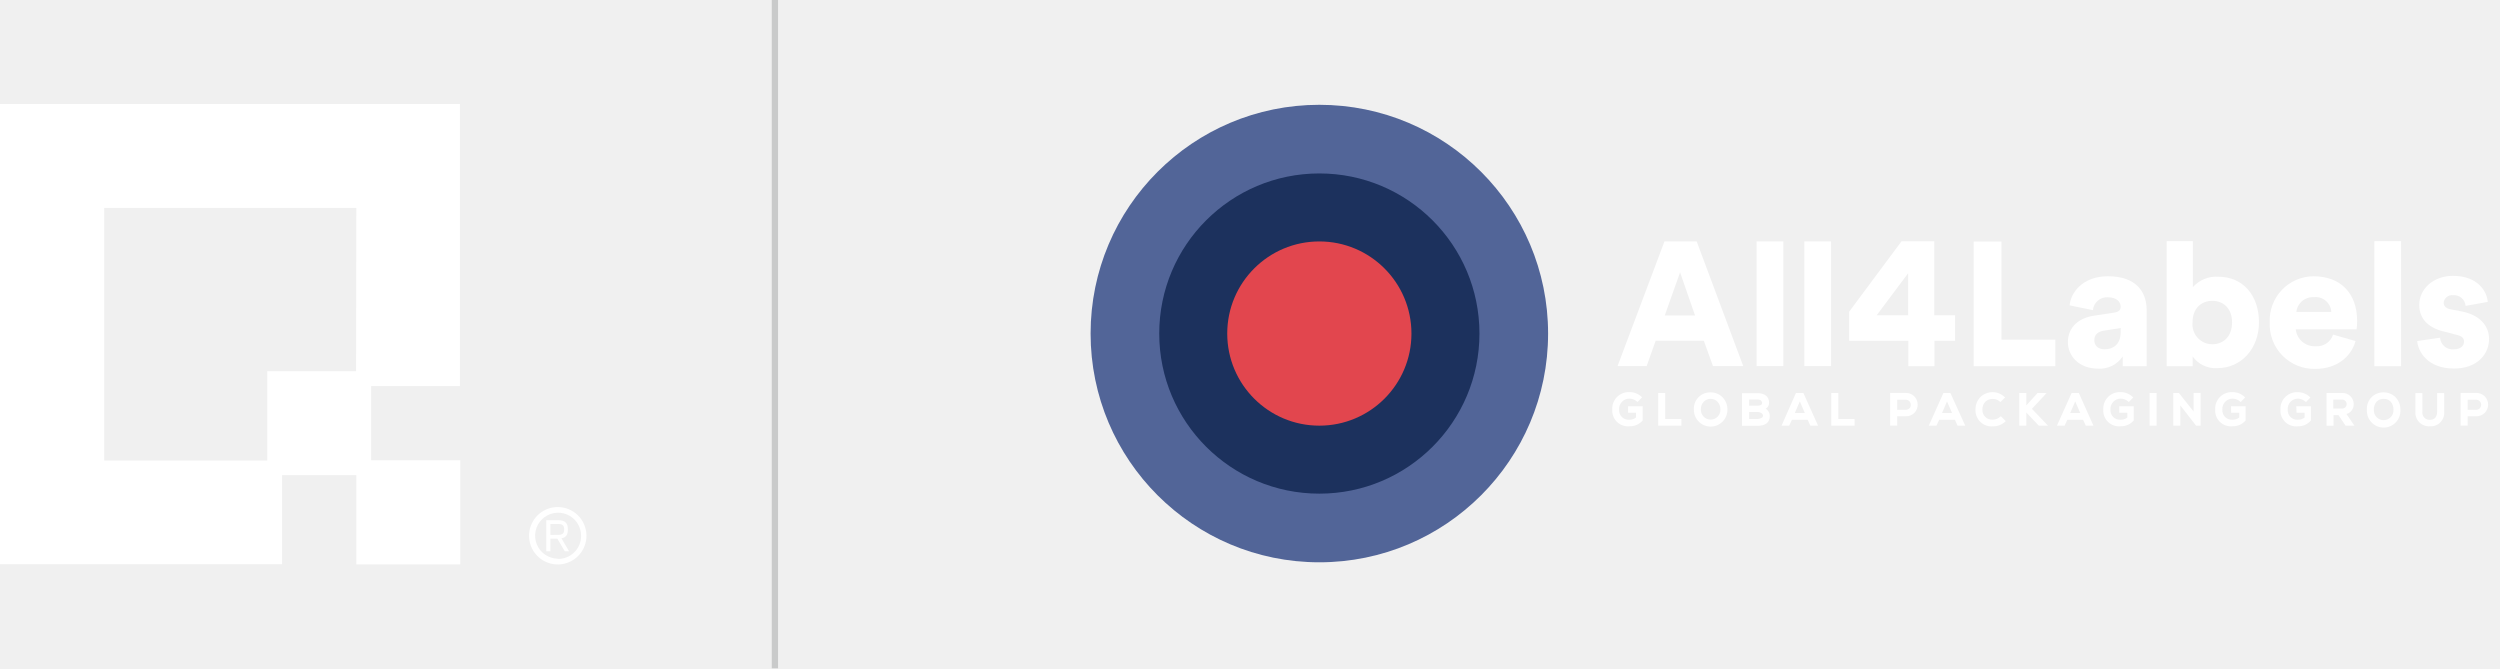
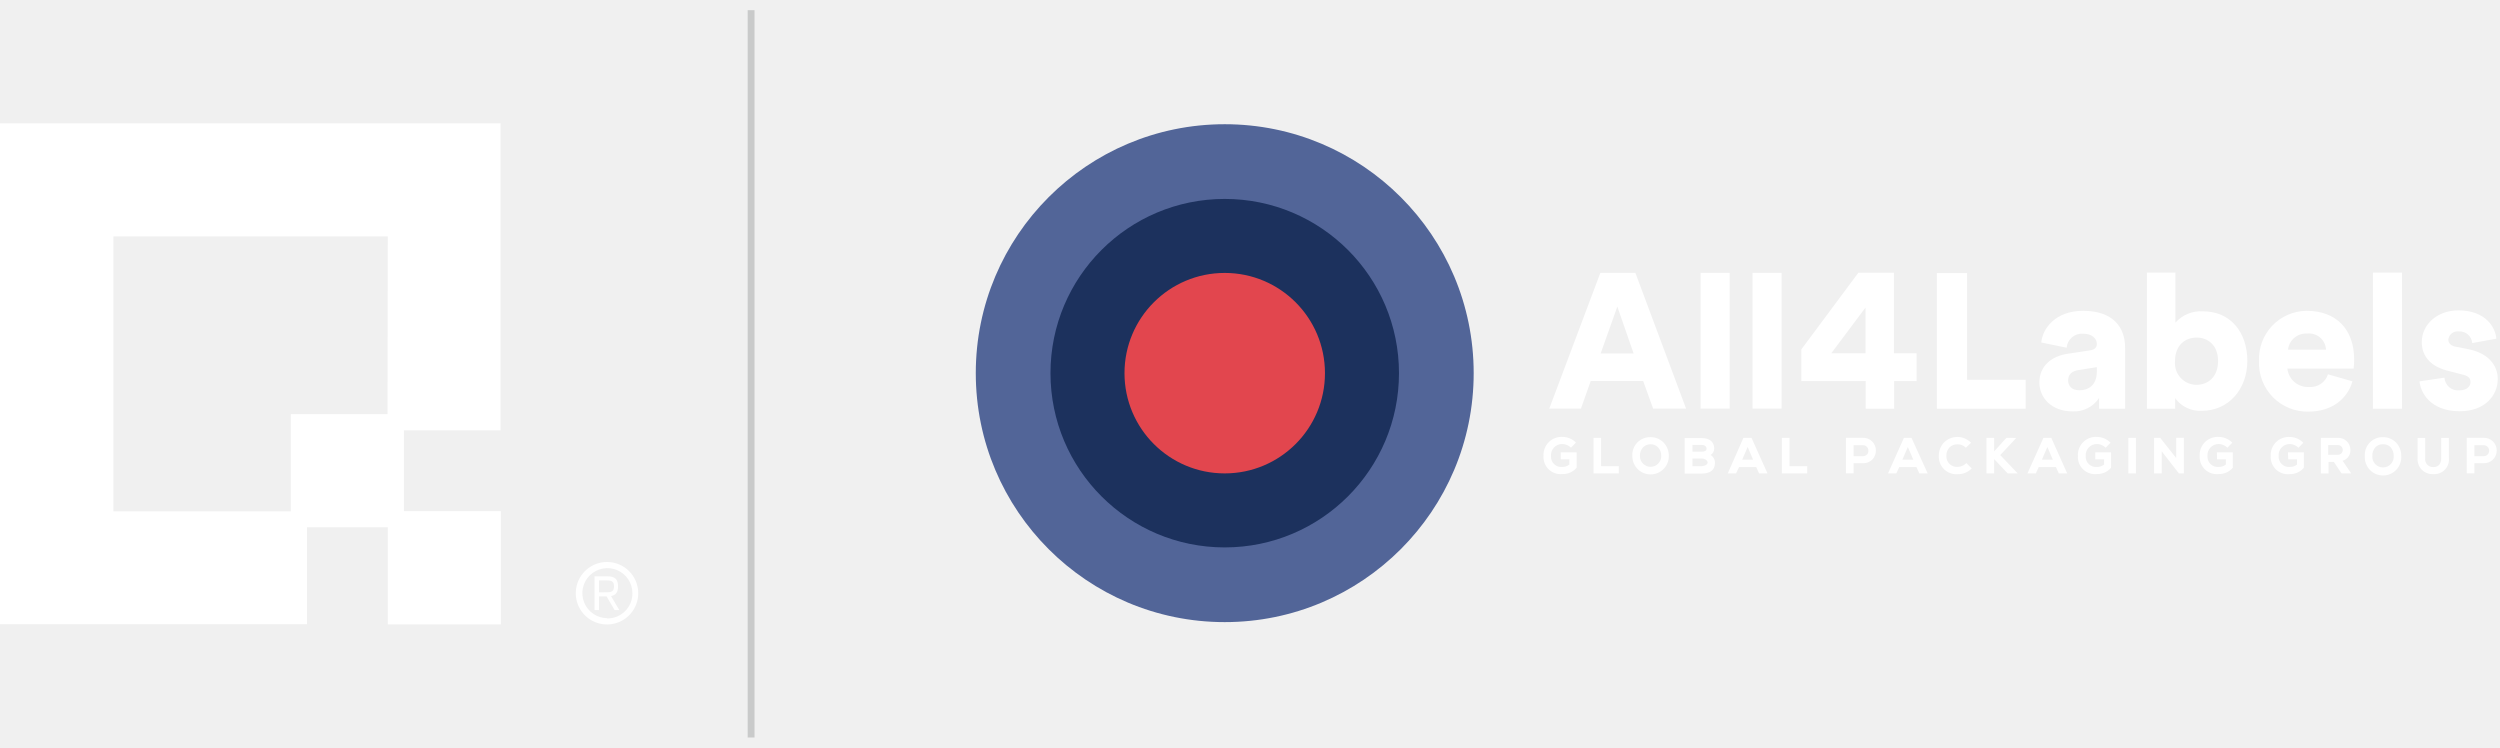
- <svg xmlns="http://www.w3.org/2000/svg" width="202" height="54" viewBox="0 0 202 54" fill="none">
-   <path d="M29.989 31.194H37.163V8.402H0V45.589H22.792V38.391H28.79V45.603H37.187V37.192H29.989V31.194ZM28.771 29.994H21.593V37.211H8.421V16.799H28.79L28.771 29.994Z" fill="white" />
-   <path d="M106.603 45.434C116.811 45.434 125.086 37.158 125.086 26.951C125.086 16.743 116.811 8.468 106.603 8.468C96.395 8.468 88.12 16.743 88.12 26.951C88.12 37.158 96.395 45.434 106.603 45.434Z" fill="#526598" />
-   <path d="M106.603 39.887C113.748 39.887 119.54 34.095 119.54 26.951C119.54 19.806 113.748 14.014 106.603 14.014C99.458 14.014 93.666 19.806 93.666 26.951C93.666 34.095 99.458 39.887 106.603 39.887Z" fill="#1C315D" />
-   <path d="M106.603 34.393C110.713 34.393 114.045 31.061 114.045 26.951C114.045 22.84 110.713 19.508 106.603 19.508C102.493 19.508 99.161 22.84 99.161 26.951C99.161 31.061 102.493 34.393 106.603 34.393Z" fill="#E2464E" />
-   <path d="M137.67 27.534H133.775L133.05 29.58H130.698L134.49 19.504H137.091L140.854 29.58H138.408L137.67 27.534ZM134.513 25.488H136.959L135.75 22.006L134.513 25.488Z" fill="white" />
-   <path d="M141.932 29.58V19.504H144.091V29.58H141.932Z" fill="white" />
-   <path d="M145.789 29.58V19.504H147.948V29.58H145.789Z" fill="white" />
-   <path d="M159.474 29.59V19.518H161.718V27.445H166.069V29.59H159.474Z" fill="white" />
-   <path d="M169.179 25.511L170.839 25.257C171.225 25.201 171.352 25.017 171.352 24.787C171.352 24.377 170.999 24.02 170.317 24.02C170.019 24 169.726 24.098 169.5 24.293C169.274 24.487 169.133 24.762 169.108 25.059L167.226 24.674C167.311 23.667 168.252 22.322 170.326 22.322C172.613 22.322 173.45 23.601 173.45 25.05V29.59H171.517V28.795C171.302 29.12 171.006 29.383 170.657 29.558C170.309 29.732 169.92 29.811 169.531 29.787C167.979 29.787 167.085 28.767 167.085 27.642C167.09 26.395 168.012 25.685 169.179 25.511ZM171.352 26.814V26.504L170.016 26.715C169.546 26.786 169.221 26.998 169.221 27.496C169.221 27.868 169.461 28.221 170.058 28.221C170.656 28.221 171.352 27.915 171.352 26.814Z" fill="white" />
-   <path d="M175.068 29.59V19.485H177.185V23.197C177.441 22.911 177.757 22.687 178.112 22.542C178.466 22.397 178.849 22.335 179.232 22.359C181.278 22.359 182.525 23.921 182.525 26.038C182.525 28.155 181.113 29.745 179.156 29.745C178.772 29.77 178.388 29.697 178.04 29.532C177.691 29.368 177.391 29.117 177.166 28.804V29.59H175.068ZM178.761 24.307C177.924 24.307 177.157 24.857 177.157 26.052C177.135 26.276 177.159 26.502 177.23 26.715C177.301 26.929 177.415 27.125 177.566 27.291C177.718 27.458 177.902 27.59 178.108 27.681C178.314 27.771 178.536 27.817 178.761 27.816C179.599 27.816 180.351 27.233 180.351 26.052C180.351 24.871 179.599 24.307 178.761 24.307Z" fill="white" />
-   <path d="M190.329 27.558C189.986 28.781 188.866 29.806 187.074 29.806C186.58 29.818 186.089 29.729 185.632 29.543C185.174 29.357 184.76 29.079 184.415 28.726C184.07 28.372 183.801 27.952 183.625 27.49C183.45 27.029 183.371 26.536 183.395 26.043C183.373 25.565 183.448 25.088 183.615 24.64C183.782 24.191 184.038 23.781 184.367 23.434C184.695 23.087 185.091 22.809 185.529 22.618C185.968 22.427 186.44 22.326 186.918 22.322C189.106 22.322 190.456 23.672 190.456 25.944C190.458 26.167 190.444 26.391 190.414 26.612H185.498C185.539 27.002 185.729 27.36 186.027 27.614C186.326 27.868 186.711 27.998 187.102 27.976C187.409 28.002 187.715 27.922 187.971 27.752C188.228 27.581 188.419 27.328 188.513 27.035L190.329 27.558ZM188.367 25.205C188.359 25.032 188.315 24.863 188.238 24.707C188.161 24.552 188.053 24.414 187.921 24.302C187.789 24.189 187.635 24.106 187.469 24.056C187.303 24.006 187.128 23.99 186.956 24.011C186.612 23.99 186.274 24.103 186.011 24.326C185.749 24.548 185.582 24.863 185.545 25.205H188.367Z" fill="white" />
-   <path d="M191.848 29.59V19.485H194.008V29.59H191.848Z" fill="white" />
-   <path d="M197.16 27.285C197.168 27.42 197.203 27.553 197.264 27.675C197.325 27.796 197.41 27.904 197.514 27.992C197.617 28.08 197.738 28.146 197.868 28.186C197.998 28.226 198.135 28.24 198.27 28.226C198.825 28.226 199.093 27.929 199.093 27.614C199.093 27.299 198.924 27.143 198.397 27.031L197.578 26.814C196.073 26.49 195.475 25.638 195.475 24.641C195.475 23.347 196.614 22.289 198.19 22.289C200.236 22.289 200.946 23.568 201.012 24.392L199.22 24.716C199.201 24.468 199.084 24.238 198.895 24.075C198.707 23.913 198.461 23.832 198.213 23.851C198.123 23.839 198.031 23.846 197.943 23.871C197.855 23.896 197.773 23.938 197.702 23.995C197.63 24.052 197.571 24.123 197.527 24.203C197.483 24.283 197.456 24.371 197.447 24.462C197.447 24.758 197.686 24.933 198.002 24.989L198.942 25.172C200.405 25.469 201.116 26.353 201.116 27.388C201.116 28.597 200.175 29.778 198.293 29.778C196.078 29.778 195.367 28.338 195.311 27.557L197.16 27.285Z" fill="white" />
-   <path d="M156.289 25.474V19.494H153.645L149.411 25.186V27.539H154.191V29.59H156.303V27.539H157.968V25.474H156.289ZM151.636 25.474L154.177 22.077V25.474H151.636Z" fill="white" />
-   <path d="M131.549 33.348H132.189V33.734C132.039 33.856 131.851 33.919 131.658 33.913C131.548 33.923 131.437 33.91 131.333 33.873C131.228 33.837 131.133 33.778 131.054 33.701C130.975 33.624 130.914 33.531 130.874 33.427C130.834 33.324 130.818 33.214 130.825 33.104C130.816 32.989 130.831 32.874 130.868 32.766C130.906 32.657 130.966 32.557 131.044 32.474C131.123 32.389 131.218 32.323 131.323 32.277C131.429 32.232 131.543 32.209 131.658 32.21C131.888 32.213 132.108 32.3 132.279 32.455L132.307 32.483L132.669 32.116L132.66 32.083C132.398 31.828 132.047 31.684 131.681 31.683C131.493 31.672 131.305 31.701 131.128 31.768C130.952 31.835 130.792 31.939 130.659 32.072C130.526 32.205 130.422 32.365 130.355 32.542C130.288 32.718 130.259 32.906 130.27 33.094C130.258 33.28 130.286 33.466 130.354 33.639C130.421 33.812 130.526 33.969 130.661 34.097C130.795 34.225 130.957 34.323 131.133 34.382C131.309 34.441 131.496 34.461 131.681 34.44C131.88 34.446 132.078 34.407 132.26 34.325C132.441 34.243 132.602 34.122 132.73 33.969V33.969V32.826H131.549V33.348Z" fill="white" />
-   <path d="M134.546 31.754H133.981V34.393H135.858V33.856H134.546V31.754Z" fill="white" />
-   <path d="M138.22 31.702C138.036 31.696 137.852 31.729 137.681 31.799C137.511 31.869 137.357 31.973 137.229 32.106C137.101 32.239 137.003 32.398 136.94 32.571C136.877 32.745 136.852 32.929 136.865 33.113C136.865 33.472 137.008 33.817 137.262 34.071C137.516 34.325 137.861 34.468 138.22 34.468C138.579 34.468 138.924 34.325 139.178 34.071C139.432 33.817 139.575 33.472 139.575 33.113C139.58 32.927 139.548 32.742 139.481 32.569C139.414 32.395 139.313 32.236 139.184 32.102C139.059 31.973 138.909 31.871 138.743 31.803C138.578 31.734 138.4 31.7 138.22 31.702ZM138.22 32.229C138.324 32.226 138.426 32.245 138.522 32.285C138.618 32.325 138.704 32.384 138.775 32.459C138.856 32.547 138.918 32.65 138.959 32.763C138.999 32.875 139.017 32.994 139.01 33.113C139.01 33.323 138.927 33.524 138.779 33.672C138.631 33.82 138.43 33.904 138.22 33.904C138.01 33.904 137.809 33.82 137.661 33.672C137.513 33.524 137.43 33.323 137.43 33.113C137.422 32.994 137.439 32.875 137.478 32.763C137.518 32.65 137.58 32.547 137.66 32.459C137.732 32.384 137.819 32.324 137.916 32.285C138.012 32.245 138.116 32.226 138.22 32.229V32.229Z" fill="white" />
-   <path d="M142.675 33.024C142.756 32.975 142.824 32.906 142.871 32.824C142.918 32.742 142.943 32.648 142.943 32.553C142.943 32.055 142.609 31.768 142.002 31.768H140.751V34.407H142.002C142.656 34.407 143 34.129 143 33.612C143 33.494 142.971 33.378 142.914 33.276C142.857 33.172 142.775 33.086 142.675 33.024V33.024ZM142.021 32.779H141.33V32.281H142.021C142.303 32.281 142.379 32.455 142.379 32.549C142.379 32.737 142.186 32.779 142.021 32.779V32.779ZM141.33 33.287H142.021C142.2 33.287 142.454 33.395 142.454 33.593C142.454 33.791 142.096 33.856 142.021 33.856H141.33V33.287Z" fill="white" />
-   <path d="M145.112 31.754L143.95 34.393H144.566L144.787 33.922H146.062L146.274 34.393H146.899L145.714 31.754H145.112ZM145.831 33.372H145.022L145.427 32.431L145.831 33.372Z" fill="white" />
-   <path d="M148.536 31.754H147.967V34.393H149.849V33.856H148.536V31.754Z" fill="white" />
-   <path d="M153.97 31.749H152.723V34.388H153.292V33.635H153.97C154.106 33.642 154.243 33.619 154.369 33.568C154.496 33.517 154.61 33.439 154.704 33.339C154.865 33.162 154.952 32.929 154.948 32.69C154.948 32.563 154.923 32.438 154.873 32.321C154.824 32.204 154.751 32.099 154.66 32.011C154.568 31.923 154.46 31.855 154.341 31.809C154.223 31.764 154.096 31.744 153.97 31.749ZM154.285 32.986C154.244 33.028 154.195 33.061 154.141 33.083C154.087 33.105 154.028 33.115 153.97 33.113H153.292V32.299H153.97C154.024 32.296 154.079 32.304 154.13 32.323C154.182 32.342 154.229 32.372 154.268 32.41C154.307 32.448 154.338 32.493 154.359 32.544C154.38 32.595 154.39 32.649 154.388 32.704C154.394 32.806 154.362 32.906 154.299 32.986H154.285Z" fill="white" />
-   <path d="M157.028 31.754L155.847 34.393H156.463L156.684 33.922H157.959L158.171 34.393H158.792L157.592 31.754H157.028ZM157.724 33.372H156.915L157.319 32.431L157.724 33.372Z" fill="white" />
-   <path d="M161.624 33.664C161.46 33.819 161.243 33.907 161.017 33.908C160.906 33.917 160.795 33.902 160.691 33.864C160.586 33.827 160.491 33.767 160.412 33.69C160.332 33.612 160.271 33.518 160.23 33.415C160.19 33.311 160.173 33.2 160.179 33.09C160.174 32.974 160.192 32.859 160.233 32.751C160.273 32.642 160.335 32.543 160.415 32.459C160.495 32.383 160.589 32.324 160.693 32.285C160.796 32.246 160.906 32.228 161.017 32.233C161.233 32.23 161.443 32.311 161.6 32.459L161.628 32.487L162.014 32.116L161.981 32.088C161.718 31.831 161.364 31.686 160.996 31.686C160.627 31.686 160.274 31.831 160.01 32.088C159.753 32.357 159.612 32.717 159.62 33.09C159.61 33.275 159.641 33.461 159.709 33.633C159.777 33.806 159.882 33.962 160.016 34.091C160.149 34.22 160.309 34.319 160.484 34.38C160.659 34.442 160.846 34.466 161.031 34.449C161.402 34.455 161.76 34.315 162.028 34.059L162.061 34.026L161.671 33.631L161.624 33.664Z" fill="white" />
-   <path d="M165.368 31.758L164.634 31.754L163.726 32.76V31.754H163.157V34.393H163.726V33.33L164.733 34.393H165.476L164.178 33.033L165.368 31.758Z" fill="white" />
-   <path d="M167.386 31.754L166.201 34.393H166.822L167.038 33.922H168.313L168.53 34.393H169.15L167.97 31.754H167.386ZM168.083 33.372H167.273L167.678 32.431L168.083 33.372Z" fill="white" />
-   <path d="M171.234 33.348H171.888V33.734C171.738 33.856 171.55 33.919 171.357 33.913C171.247 33.923 171.136 33.91 171.032 33.873C170.927 33.837 170.832 33.778 170.753 33.701C170.674 33.624 170.613 33.531 170.573 33.427C170.533 33.324 170.517 33.214 170.524 33.104C170.515 32.989 170.53 32.874 170.567 32.766C170.605 32.657 170.665 32.557 170.744 32.474C170.822 32.389 170.917 32.323 171.022 32.277C171.128 32.232 171.242 32.209 171.357 32.21C171.585 32.211 171.805 32.299 171.973 32.455L172.006 32.483L172.368 32.116L172.335 32.083C172.073 31.828 171.722 31.684 171.357 31.683C171.168 31.672 170.98 31.701 170.804 31.768C170.628 31.835 170.468 31.939 170.334 32.072C170.201 32.205 170.098 32.365 170.03 32.542C169.963 32.718 169.934 32.906 169.945 33.094C169.933 33.28 169.962 33.466 170.029 33.639C170.097 33.812 170.202 33.969 170.336 34.097C170.471 34.225 170.632 34.323 170.808 34.382C170.985 34.441 171.172 34.461 171.357 34.44C171.556 34.446 171.753 34.407 171.935 34.325C172.117 34.243 172.278 34.122 172.406 33.969V32.826H171.234V33.348Z" fill="white" />
-   <path d="M174.254 31.754H173.69V34.393H174.254V31.754Z" fill="white" />
-   <path d="M177.242 33.25L176.056 31.754H175.6V34.393H176.169V32.756L177.444 34.393H177.811V31.749H177.242V33.25Z" fill="white" />
-   <path d="M180.276 33.348H180.93V33.734C180.779 33.854 180.591 33.918 180.398 33.913C180.288 33.923 180.178 33.91 180.073 33.873C179.969 33.837 179.874 33.778 179.795 33.701C179.716 33.624 179.654 33.531 179.615 33.427C179.575 33.324 179.558 33.214 179.566 33.104C179.557 32.989 179.571 32.874 179.609 32.766C179.647 32.657 179.707 32.557 179.785 32.474C179.864 32.389 179.959 32.323 180.064 32.277C180.17 32.232 180.283 32.209 180.398 32.21C180.627 32.214 180.846 32.301 181.015 32.455L181.048 32.483L181.405 32.116L181.377 32.083C181.115 31.828 180.764 31.684 180.398 31.683C180.21 31.672 180.022 31.701 179.846 31.768C179.669 31.835 179.509 31.939 179.376 32.072C179.243 32.205 179.139 32.365 179.072 32.542C179.005 32.718 178.976 32.906 178.987 33.094C178.975 33.28 179.004 33.466 179.071 33.639C179.139 33.812 179.243 33.969 179.378 34.097C179.513 34.225 179.674 34.323 179.85 34.382C180.026 34.441 180.214 34.461 180.398 34.44C180.597 34.446 180.795 34.407 180.977 34.325C181.159 34.243 181.32 34.122 181.447 33.969V33.969V32.826H180.267L180.276 33.348Z" fill="white" />
-   <path d="M185.559 33.348H186.213V33.734C186.062 33.855 185.874 33.918 185.681 33.913C185.571 33.923 185.46 33.91 185.356 33.873C185.252 33.837 185.157 33.778 185.078 33.701C184.999 33.624 184.937 33.531 184.898 33.428C184.858 33.324 184.841 33.214 184.849 33.104C184.839 32.989 184.853 32.874 184.891 32.765C184.928 32.656 184.988 32.556 185.066 32.472C185.145 32.388 185.24 32.321 185.346 32.276C185.452 32.231 185.566 32.208 185.681 32.21C185.907 32.218 186.122 32.306 186.288 32.459L186.321 32.487L186.679 32.121L186.65 32.088C186.388 31.833 186.037 31.689 185.672 31.688C185.484 31.677 185.295 31.706 185.119 31.773C184.943 31.84 184.783 31.944 184.65 32.077C184.516 32.21 184.413 32.37 184.346 32.546C184.279 32.722 184.25 32.911 184.261 33.099C184.248 33.285 184.277 33.471 184.345 33.644C184.412 33.817 184.517 33.974 184.652 34.102C184.786 34.23 184.947 34.327 185.124 34.387C185.3 34.446 185.487 34.466 185.672 34.444C185.871 34.45 186.069 34.411 186.25 34.33C186.432 34.248 186.593 34.127 186.721 33.974V32.826H185.54L185.559 33.348Z" fill="white" />
-   <path d="M190.179 32.643C190.178 32.522 190.153 32.402 190.105 32.291C190.057 32.18 189.987 32.08 189.899 31.997C189.811 31.913 189.707 31.849 189.593 31.807C189.48 31.765 189.359 31.747 189.238 31.754H187.982V34.397H188.551V33.541H188.951L189.52 34.393H190.235L189.595 33.452C189.77 33.403 189.923 33.296 190.029 33.149C190.134 33.002 190.187 32.824 190.179 32.643V32.643ZM189.609 32.643C189.611 32.694 189.602 32.745 189.582 32.792C189.562 32.839 189.533 32.881 189.495 32.916C189.458 32.951 189.413 32.977 189.365 32.993C189.316 33.009 189.265 33.015 189.214 33.01H188.527V32.29H189.214C189.265 32.285 189.316 32.29 189.364 32.306C189.412 32.322 189.456 32.348 189.493 32.382C189.531 32.416 189.561 32.458 189.58 32.505C189.6 32.551 189.61 32.601 189.609 32.652V32.643Z" fill="white" />
-   <path d="M192.601 31.702C192.417 31.696 192.233 31.729 192.063 31.799C191.892 31.869 191.738 31.973 191.61 32.106C191.482 32.239 191.384 32.398 191.321 32.571C191.259 32.745 191.233 32.929 191.246 33.113C191.235 33.297 191.262 33.482 191.325 33.656C191.388 33.829 191.486 33.988 191.613 34.122C191.74 34.257 191.892 34.364 192.062 34.437C192.231 34.51 192.414 34.548 192.599 34.548C192.783 34.548 192.966 34.51 193.136 34.437C193.305 34.364 193.458 34.257 193.585 34.122C193.711 33.988 193.809 33.829 193.872 33.656C193.935 33.482 193.962 33.297 193.951 33.113C193.957 32.928 193.925 32.743 193.859 32.569C193.793 32.395 193.693 32.237 193.566 32.102C193.44 31.974 193.29 31.872 193.124 31.803C192.958 31.735 192.781 31.7 192.601 31.702ZM192.601 32.229C192.703 32.224 192.805 32.241 192.901 32.277C192.996 32.314 193.083 32.369 193.156 32.441C193.315 32.62 193.399 32.854 193.391 33.094C193.4 33.204 193.386 33.313 193.35 33.417C193.314 33.52 193.257 33.615 193.182 33.696C193.108 33.776 193.017 33.84 192.917 33.884C192.817 33.928 192.708 33.95 192.599 33.95C192.489 33.95 192.381 33.928 192.28 33.884C192.18 33.84 192.09 33.776 192.015 33.696C191.941 33.615 191.884 33.52 191.848 33.417C191.812 33.313 191.798 33.204 191.806 33.094C191.8 32.975 191.818 32.856 191.859 32.744C191.899 32.632 191.961 32.529 192.041 32.441C192.115 32.368 192.203 32.312 192.299 32.276C192.395 32.239 192.498 32.223 192.601 32.229V32.229Z" fill="white" />
-   <path d="M196.919 33.264C196.919 33.682 196.712 33.922 196.346 33.922C196.259 33.929 196.173 33.916 196.092 33.884C196.011 33.853 195.939 33.804 195.88 33.741C195.82 33.677 195.776 33.602 195.75 33.519C195.724 33.437 195.717 33.349 195.729 33.264V31.758H195.165V33.264C195.153 33.421 195.175 33.58 195.23 33.728C195.285 33.876 195.371 34.011 195.482 34.123C195.594 34.235 195.729 34.322 195.877 34.377C196.025 34.433 196.183 34.456 196.341 34.444C196.497 34.455 196.654 34.431 196.8 34.375C196.946 34.318 197.078 34.231 197.187 34.119C197.296 34.007 197.38 33.872 197.432 33.724C197.484 33.577 197.503 33.419 197.489 33.264V31.758H196.919V33.264Z" fill="white" />
-   <path d="M200.062 31.749H198.815V34.388H199.385V33.635H200.062C200.189 33.64 200.315 33.62 200.434 33.575C200.552 33.53 200.66 33.461 200.752 33.373C200.843 33.285 200.916 33.18 200.965 33.063C201.015 32.947 201.041 32.821 201.041 32.694C201.041 32.567 201.016 32.441 200.967 32.324C200.918 32.207 200.845 32.101 200.754 32.013C200.662 31.924 200.554 31.855 200.435 31.81C200.316 31.765 200.189 31.744 200.062 31.749ZM199.385 32.299H200.062C200.116 32.297 200.171 32.305 200.221 32.325C200.272 32.344 200.318 32.373 200.357 32.411C200.396 32.449 200.427 32.495 200.447 32.545C200.468 32.596 200.477 32.65 200.476 32.704C200.477 32.807 200.44 32.908 200.373 32.986C200.332 33.028 200.284 33.06 200.231 33.082C200.177 33.104 200.12 33.114 200.062 33.113H199.385V32.299Z" fill="white" />
-   <path d="M45.071 40.969C44.612 40.968 44.163 41.104 43.781 41.358C43.398 41.613 43.1 41.976 42.925 42.4C42.749 42.824 42.703 43.291 42.792 43.742C42.882 44.192 43.103 44.606 43.428 44.93C43.754 45.255 44.168 45.475 44.618 45.564C45.069 45.653 45.536 45.606 45.96 45.429C46.384 45.252 46.745 44.953 46.999 44.571C47.253 44.188 47.388 43.738 47.386 43.279C47.383 42.666 47.139 42.08 46.705 41.647C46.271 41.214 45.684 40.971 45.071 40.969ZM45.071 45.142C44.705 45.137 44.348 45.024 44.045 44.817C43.742 44.61 43.508 44.318 43.371 43.978C43.234 43.637 43.201 43.264 43.276 42.905C43.35 42.546 43.53 42.217 43.791 41.96C44.052 41.703 44.384 41.529 44.744 41.459C45.104 41.39 45.477 41.429 45.815 41.571C46.153 41.713 46.441 41.952 46.644 42.257C46.846 42.563 46.954 42.922 46.953 43.288C46.956 43.536 46.909 43.781 46.815 44.01C46.721 44.239 46.582 44.447 46.407 44.621C46.232 44.796 46.023 44.934 45.794 45.026C45.564 45.119 45.319 45.164 45.071 45.161V45.142Z" fill="white" />
-   <path d="M44.14 42.032H45.081C45.65 42.032 45.885 42.249 45.885 42.776C45.885 43.204 45.735 43.429 45.368 43.5L45.979 44.54H45.631L45.034 43.524H44.474V44.54H44.14V42.032ZM45.081 43.218C45.457 43.218 45.584 43.1 45.584 42.776C45.584 42.451 45.452 42.338 45.076 42.338H44.474V43.222L45.081 43.218Z" fill="white" />
-   <path d="M62.867 0H62.359V54H62.867V0Z" fill="#C9CACA" />
+ <svg xmlns="http://www.w3.org/2000/svg" width="214" height="64" viewBox="0 0 214 64" fill="none">
+   <path d="M34.577 36.835H42.848V10.557H0V53.432H26.278V45.134H33.194V53.449H42.875V43.751H34.577V36.835ZM33.172 35.452H24.895V43.772H9.709V20.238H33.194L33.172 35.452Z" fill="white" />
+   <path d="M104.837 53.253C116.606 53.253 126.147 43.712 126.147 31.943C126.147 20.174 116.606 10.633 104.837 10.633C93.068 10.633 83.527 20.174 83.527 31.943C83.527 43.712 93.068 53.253 104.837 53.253Z" fill="#526598" />
+   <path d="M104.837 46.859C113.075 46.859 119.753 40.181 119.753 31.943C119.753 23.706 113.075 17.028 104.837 17.028C96.599 17.028 89.921 23.706 89.921 31.943C89.921 40.181 96.599 46.859 104.837 46.859Z" fill="#1C315D" />
+   <path d="M104.837 40.523C109.576 40.523 113.417 36.682 113.417 31.943C113.417 27.204 109.576 23.363 104.837 23.363C100.098 23.363 96.257 27.204 96.257 31.943C96.257 36.682 100.098 40.523 104.837 40.523Z" fill="#E2464E" />
+   <path d="M140.656 32.616H136.165L135.33 34.975H132.618L136.989 23.357H139.989L144.328 34.975H141.507L140.656 32.616ZM137.017 30.256H139.837L138.443 26.243L137.017 30.256Z" fill="white" />
+   <path d="M145.57 34.975V23.357H148.059V34.975H145.57Z" fill="white" />
+   <path d="M150.017 34.975V23.357H152.507V34.975H150.017Z" fill="white" />
+   <path d="M165.795 34.986V23.373H168.382V32.513H173.399V34.986H165.795Z" fill="white" />
+   <path d="M176.985 30.283L178.899 29.99C179.344 29.925 179.49 29.714 179.49 29.448C179.49 28.976 179.084 28.564 178.297 28.564C177.954 28.541 177.616 28.654 177.355 28.878C177.095 29.103 176.932 29.42 176.903 29.763L174.734 29.318C174.831 28.157 175.916 26.606 178.308 26.606C180.944 26.606 181.909 28.081 181.909 29.752V34.986H179.68V34.069C179.433 34.444 179.091 34.748 178.689 34.949C178.288 35.15 177.84 35.241 177.391 35.214C175.602 35.214 174.571 34.037 174.571 32.74C174.576 31.303 175.639 30.484 176.985 30.283ZM179.49 31.786V31.428L177.95 31.672C177.408 31.753 177.033 31.997 177.033 32.572C177.033 33.001 177.31 33.407 177.999 33.407C178.688 33.407 179.49 33.055 179.49 31.786Z" fill="white" />
+   <path d="M183.775 34.986V23.335H186.216V27.615C186.51 27.286 186.876 27.028 187.284 26.86C187.693 26.693 188.134 26.621 188.575 26.649C190.935 26.649 192.372 28.45 192.372 30.891C192.372 33.332 190.745 35.165 188.488 35.165C188.045 35.194 187.602 35.109 187.201 34.919C186.799 34.73 186.453 34.441 186.194 34.08V34.986H183.775ZM188.033 28.895C187.067 28.895 186.183 29.529 186.183 30.907C186.157 31.165 186.186 31.425 186.267 31.672C186.349 31.918 186.481 32.144 186.655 32.336C186.83 32.528 187.042 32.681 187.28 32.785C187.517 32.889 187.774 32.942 188.033 32.941C188.998 32.941 189.866 32.269 189.866 30.907C189.866 29.546 188.998 28.895 188.033 28.895Z" fill="white" />
+   <path d="M201.37 32.643C200.974 34.053 199.683 35.235 197.617 35.235C197.048 35.249 196.482 35.146 195.954 34.932C195.427 34.717 194.949 34.397 194.551 33.989C194.153 33.582 193.843 33.097 193.641 32.565C193.439 32.033 193.348 31.465 193.375 30.896C193.351 30.345 193.437 29.795 193.629 29.278C193.822 28.762 194.117 28.289 194.496 27.889C194.875 27.488 195.331 27.168 195.836 26.948C196.342 26.727 196.886 26.611 197.438 26.606C199.96 26.606 201.516 28.163 201.516 30.782C201.519 31.04 201.503 31.297 201.468 31.552H195.8C195.848 32.002 196.066 32.415 196.411 32.708C196.755 33.001 197.198 33.15 197.649 33.125C198.003 33.155 198.356 33.064 198.652 32.867C198.947 32.67 199.167 32.379 199.276 32.041L201.37 32.643ZM199.108 29.931C199.099 29.731 199.048 29.536 198.959 29.356C198.871 29.177 198.746 29.018 198.594 28.889C198.441 28.759 198.264 28.663 198.072 28.605C197.881 28.548 197.68 28.53 197.481 28.553C197.085 28.53 196.695 28.66 196.392 28.917C196.089 29.173 195.897 29.536 195.854 29.931H199.108Z" fill="white" />
+   <path d="M203.122 34.986V23.335H205.612V34.986H203.122Z" fill="white" />
+   <path d="M209.245 32.328C209.255 32.485 209.296 32.638 209.366 32.778C209.436 32.918 209.534 33.043 209.654 33.144C209.773 33.245 209.912 33.322 210.062 33.368C210.212 33.414 210.37 33.429 210.525 33.413C211.165 33.413 211.475 33.071 211.475 32.708C211.475 32.344 211.279 32.165 210.672 32.035L209.728 31.786C207.993 31.412 207.304 30.43 207.304 29.28C207.304 27.788 208.616 26.568 210.433 26.568C212.793 26.568 213.612 28.043 213.688 28.992L211.621 29.367C211.599 29.081 211.464 28.815 211.247 28.628C211.029 28.441 210.747 28.348 210.46 28.369C210.356 28.356 210.25 28.364 210.149 28.393C210.047 28.421 209.953 28.47 209.87 28.536C209.788 28.601 209.72 28.683 209.669 28.775C209.619 28.868 209.587 28.969 209.576 29.074C209.576 29.416 209.853 29.616 210.216 29.681L211.301 29.893C212.988 30.235 213.807 31.254 213.807 32.447C213.807 33.841 212.722 35.203 210.553 35.203C207.998 35.203 207.179 33.543 207.114 32.643L209.245 32.328Z" fill="white" />
+   <path d="M162.123 30.24V23.346H159.075L154.194 29.909V32.621H159.704V34.986H162.14V32.621H164.06V30.24H162.123ZM156.759 30.24L159.688 26.324V30.24H156.759Z" fill="white" />
+   <path d="M133.599 39.319H134.337V39.764C134.164 39.905 133.947 39.978 133.724 39.97C133.597 39.982 133.47 39.967 133.349 39.925C133.229 39.882 133.12 39.815 133.029 39.726C132.937 39.637 132.866 39.529 132.821 39.411C132.775 39.292 132.756 39.164 132.764 39.037C132.754 38.905 132.771 38.773 132.814 38.647C132.858 38.522 132.927 38.408 133.017 38.311C133.108 38.214 133.217 38.137 133.339 38.084C133.46 38.032 133.592 38.006 133.724 38.007C133.989 38.01 134.244 38.111 134.44 38.289L134.473 38.322L134.89 37.898L134.879 37.86C134.577 37.566 134.173 37.401 133.751 37.399C133.534 37.387 133.317 37.42 133.114 37.498C132.911 37.575 132.726 37.694 132.573 37.848C132.419 38.002 132.3 38.186 132.222 38.389C132.145 38.592 132.112 38.81 132.124 39.026C132.11 39.24 132.143 39.455 132.221 39.655C132.299 39.855 132.42 40.035 132.575 40.183C132.73 40.331 132.916 40.443 133.119 40.511C133.322 40.579 133.538 40.602 133.751 40.578C133.981 40.585 134.209 40.539 134.418 40.446C134.628 40.352 134.813 40.211 134.961 40.035V40.035V38.717H133.599V39.319Z" fill="white" />
+   <path d="M137.054 37.481H136.404V40.523H138.568V39.905H137.054V37.481Z" fill="white" />
+   <path d="M141.29 37.421C141.078 37.414 140.866 37.453 140.669 37.533C140.473 37.613 140.295 37.734 140.147 37.887C140 38.041 139.887 38.223 139.815 38.423C139.742 38.623 139.713 38.836 139.728 39.048C139.728 39.462 139.893 39.86 140.186 40.153C140.479 40.446 140.876 40.61 141.29 40.61C141.705 40.61 142.102 40.446 142.395 40.153C142.688 39.86 142.852 39.462 142.852 39.048C142.858 38.834 142.821 38.62 142.744 38.42C142.667 38.22 142.55 38.037 142.402 37.882C142.258 37.734 142.085 37.617 141.894 37.537C141.703 37.458 141.497 37.419 141.29 37.421ZM141.29 38.029C141.41 38.026 141.528 38.048 141.639 38.093C141.749 38.139 141.848 38.208 141.93 38.294C142.023 38.396 142.095 38.515 142.142 38.644C142.188 38.773 142.209 38.911 142.202 39.048C142.202 39.29 142.106 39.522 141.935 39.693C141.764 39.864 141.532 39.959 141.29 39.959C141.049 39.959 140.817 39.864 140.646 39.693C140.475 39.522 140.379 39.29 140.379 39.048C140.37 38.911 140.389 38.774 140.435 38.644C140.481 38.515 140.552 38.396 140.645 38.294C140.728 38.207 140.828 38.139 140.939 38.093C141.051 38.047 141.17 38.025 141.29 38.029V38.029Z" fill="white" />
+   <path d="M146.427 38.945C146.521 38.889 146.598 38.81 146.653 38.715C146.707 38.62 146.736 38.512 146.736 38.403C146.736 37.828 146.351 37.497 145.651 37.497H144.208V40.54H145.651C146.405 40.54 146.801 40.22 146.801 39.623C146.802 39.488 146.768 39.354 146.702 39.235C146.637 39.117 146.542 39.017 146.427 38.945V38.945ZM145.673 38.663H144.876V38.088H145.673C145.998 38.088 146.085 38.289 146.085 38.397C146.085 38.614 145.863 38.663 145.673 38.663V38.663ZM144.876 39.249H145.673C145.879 39.249 146.172 39.374 146.172 39.602C146.172 39.829 145.76 39.905 145.673 39.905H144.876V39.249Z" fill="white" />
+   <path d="M149.236 37.481L147.897 40.523H148.607L148.862 39.981H150.332L150.576 40.523H151.297L149.931 37.481H149.236ZM150.066 39.347H149.133L149.6 38.262L150.066 39.347Z" fill="white" />
+   <path d="M153.185 37.481H152.529V40.523H154.698V39.905H153.185V37.481Z" fill="white" />
+   <path d="M159.449 37.475H158.012V40.518H158.668V39.65H159.449C159.607 39.658 159.764 39.632 159.91 39.573C160.056 39.514 160.188 39.424 160.295 39.309C160.481 39.104 160.582 38.836 160.577 38.56C160.578 38.414 160.548 38.269 160.491 38.135C160.434 38 160.35 37.879 160.245 37.777C160.139 37.676 160.014 37.597 159.878 37.545C159.741 37.493 159.595 37.469 159.449 37.475ZM159.813 38.902C159.766 38.95 159.709 38.988 159.647 39.014C159.584 39.039 159.517 39.051 159.449 39.048H158.668V38.11H159.449C159.512 38.106 159.575 38.115 159.635 38.137C159.694 38.159 159.748 38.193 159.793 38.237C159.839 38.281 159.874 38.334 159.898 38.392C159.922 38.451 159.934 38.513 159.932 38.576C159.938 38.694 159.901 38.809 159.829 38.902H159.813Z" fill="white" />
+   <path d="M162.975 37.481L161.614 40.523H162.324L162.579 39.981H164.049L164.293 40.523H165.009L163.626 37.481H162.975ZM163.778 39.347H162.845L163.311 38.262L163.778 39.347Z" fill="white" />
+   <path d="M168.274 39.683C168.085 39.862 167.835 39.963 167.574 39.965C167.447 39.975 167.318 39.958 167.198 39.914C167.078 39.871 166.968 39.802 166.877 39.713C166.785 39.623 166.714 39.515 166.668 39.396C166.621 39.277 166.601 39.149 166.609 39.021C166.603 38.888 166.624 38.755 166.67 38.63C166.717 38.505 166.788 38.391 166.88 38.294C166.972 38.206 167.081 38.138 167.2 38.093C167.32 38.048 167.447 38.028 167.574 38.034C167.824 38.029 168.065 38.123 168.247 38.294L168.279 38.327L168.724 37.898L168.686 37.866C168.382 37.569 167.974 37.403 167.55 37.403C167.125 37.403 166.717 37.569 166.414 37.866C166.117 38.176 165.955 38.592 165.963 39.021C165.952 39.235 165.988 39.449 166.066 39.648C166.145 39.847 166.266 40.027 166.42 40.176C166.574 40.324 166.758 40.438 166.96 40.509C167.162 40.58 167.377 40.608 167.591 40.589C168.018 40.596 168.431 40.434 168.74 40.138L168.778 40.1L168.328 39.645L168.274 39.683Z" fill="white" />
+   <path d="M172.591 37.486L171.745 37.481L170.698 38.642V37.481H170.042V40.523H170.698V39.298L171.859 40.523H172.716L171.219 38.956L172.591 37.486Z" fill="white" />
+   <path d="M174.918 37.481L173.551 40.523H174.267L174.517 39.981H175.987L176.236 40.523H176.952L175.591 37.481H174.918ZM175.721 39.347H174.788L175.254 38.262L175.721 39.347Z" fill="white" />
+   <path d="M179.355 39.319H180.109V39.764C179.936 39.905 179.718 39.978 179.496 39.97C179.369 39.982 179.241 39.967 179.121 39.925C179.001 39.882 178.891 39.815 178.8 39.726C178.709 39.637 178.638 39.529 178.592 39.411C178.547 39.292 178.527 39.164 178.536 39.037C178.525 38.905 178.542 38.773 178.586 38.647C178.629 38.522 178.699 38.408 178.789 38.311C178.879 38.214 178.989 38.137 179.11 38.084C179.232 38.032 179.363 38.006 179.496 38.007C179.76 38.008 180.013 38.109 180.206 38.289L180.244 38.322L180.662 37.898L180.624 37.86C180.322 37.566 179.917 37.401 179.496 37.399C179.279 37.387 179.062 37.42 178.858 37.498C178.655 37.575 178.471 37.694 178.317 37.848C178.164 38.002 178.044 38.186 177.967 38.389C177.889 38.592 177.856 38.81 177.869 39.026C177.855 39.24 177.888 39.455 177.966 39.655C178.043 39.855 178.164 40.035 178.319 40.183C178.475 40.331 178.66 40.443 178.864 40.511C179.067 40.579 179.283 40.602 179.496 40.578C179.725 40.585 179.953 40.539 180.163 40.446C180.372 40.352 180.558 40.211 180.705 40.035V38.717H179.355V39.319Z" fill="white" />
+   <path d="M182.837 37.481H182.186V40.523H182.837V37.481Z" fill="white" />
+   <path d="M186.281 39.206L184.914 37.481H184.388V40.523H185.044V38.636L186.514 40.523H186.937V37.475H186.281V39.206Z" fill="white" />
+   <path d="M189.779 39.319H190.533V39.764C190.36 39.903 190.143 39.976 189.92 39.97C189.794 39.982 189.666 39.967 189.546 39.925C189.426 39.882 189.316 39.815 189.225 39.726C189.133 39.637 189.062 39.529 189.017 39.411C188.971 39.292 188.952 39.164 188.96 39.037C188.95 38.905 188.967 38.773 189.01 38.647C189.054 38.522 189.123 38.408 189.213 38.311C189.304 38.214 189.413 38.137 189.535 38.084C189.657 38.032 189.788 38.006 189.92 38.007C190.184 38.011 190.436 38.112 190.631 38.289L190.669 38.322L191.081 37.898L191.048 37.86C190.746 37.566 190.342 37.401 189.92 37.399C189.703 37.387 189.486 37.42 189.283 37.498C189.08 37.575 188.895 37.694 188.742 37.848C188.588 38.002 188.469 38.186 188.391 38.389C188.314 38.592 188.281 38.81 188.293 39.026C188.279 39.24 188.312 39.455 188.39 39.655C188.468 39.855 188.589 40.035 188.744 40.183C188.899 40.331 189.085 40.443 189.288 40.511C189.492 40.579 189.707 40.602 189.92 40.578C190.15 40.585 190.378 40.539 190.587 40.446C190.797 40.352 190.982 40.211 191.13 40.035V40.035V38.717H189.768L189.779 39.319Z" fill="white" />
+   <path d="M195.87 39.319H196.624V39.764C196.451 39.903 196.233 39.976 196.011 39.97C195.885 39.982 195.757 39.967 195.637 39.925C195.516 39.882 195.407 39.815 195.316 39.726C195.224 39.637 195.153 39.529 195.108 39.411C195.062 39.292 195.043 39.164 195.051 39.037C195.04 38.905 195.056 38.772 195.1 38.647C195.143 38.521 195.212 38.406 195.302 38.309C195.393 38.212 195.503 38.135 195.625 38.083C195.747 38.031 195.879 38.005 196.011 38.007C196.271 38.016 196.52 38.118 196.711 38.294L196.749 38.327L197.161 37.904L197.129 37.866C196.826 37.572 196.422 37.407 196 37.405C195.783 37.392 195.566 37.426 195.363 37.503C195.16 37.58 194.976 37.7 194.822 37.853C194.668 38.007 194.549 38.192 194.471 38.395C194.394 38.598 194.361 38.815 194.373 39.032C194.359 39.246 194.392 39.46 194.47 39.66C194.548 39.86 194.669 40.04 194.824 40.188C194.979 40.336 195.165 40.448 195.368 40.516C195.572 40.585 195.787 40.608 196 40.583C196.23 40.59 196.458 40.545 196.667 40.451C196.877 40.357 197.062 40.217 197.21 40.041V38.717H195.849L195.87 39.319Z" fill="white" />
+   <path d="M201.197 38.506C201.196 38.366 201.167 38.228 201.112 38.1C201.056 37.972 200.975 37.857 200.874 37.761C200.772 37.665 200.653 37.591 200.522 37.543C200.391 37.494 200.251 37.473 200.112 37.481H198.664V40.529H199.32V39.542H199.781L200.437 40.523H201.262L200.524 39.439C200.725 39.382 200.901 39.26 201.024 39.09C201.146 38.92 201.207 38.715 201.197 38.506V38.506ZM200.54 38.506C200.542 38.565 200.531 38.623 200.509 38.678C200.486 38.732 200.452 38.781 200.409 38.821C200.366 38.861 200.314 38.892 200.258 38.91C200.202 38.929 200.143 38.935 200.085 38.929H199.293V38.099H200.085C200.143 38.093 200.202 38.099 200.257 38.117C200.313 38.136 200.364 38.166 200.407 38.205C200.45 38.245 200.484 38.293 200.507 38.346C200.53 38.4 200.541 38.458 200.54 38.517V38.506Z" fill="white" />
+   <path d="M203.99 37.421C203.777 37.414 203.566 37.453 203.369 37.533C203.172 37.613 202.994 37.734 202.847 37.887C202.7 38.041 202.586 38.223 202.514 38.423C202.442 38.623 202.412 38.836 202.428 39.048C202.415 39.261 202.446 39.474 202.519 39.674C202.592 39.874 202.704 40.057 202.85 40.212C202.996 40.367 203.173 40.49 203.368 40.575C203.564 40.659 203.774 40.702 203.987 40.702C204.2 40.702 204.411 40.659 204.606 40.575C204.801 40.49 204.978 40.367 205.124 40.212C205.27 40.057 205.383 39.874 205.455 39.674C205.528 39.474 205.559 39.261 205.546 39.048C205.553 38.834 205.517 38.621 205.44 38.421C205.364 38.221 205.249 38.038 205.102 37.882C204.957 37.734 204.784 37.617 204.593 37.538C204.402 37.459 204.197 37.419 203.99 37.421ZM203.99 38.029C204.107 38.023 204.225 38.042 204.335 38.084C204.445 38.126 204.545 38.19 204.63 38.273C204.813 38.48 204.91 38.75 204.901 39.027C204.911 39.153 204.894 39.279 204.853 39.398C204.811 39.518 204.745 39.627 204.66 39.72C204.574 39.812 204.47 39.886 204.354 39.937C204.238 39.987 204.113 40.014 203.987 40.014C203.861 40.014 203.736 39.987 203.62 39.937C203.504 39.886 203.4 39.812 203.314 39.72C203.229 39.627 203.163 39.518 203.121 39.398C203.08 39.279 203.063 39.153 203.073 39.027C203.067 38.889 203.087 38.752 203.134 38.623C203.18 38.493 203.252 38.374 203.344 38.273C203.429 38.19 203.53 38.125 203.641 38.083C203.753 38.041 203.871 38.022 203.99 38.029V38.029Z" fill="white" />
+   <path d="M208.969 39.222C208.969 39.705 208.73 39.981 208.307 39.981C208.208 39.989 208.108 39.974 208.015 39.938C207.922 39.901 207.838 39.845 207.77 39.772C207.702 39.699 207.651 39.612 207.621 39.517C207.591 39.421 207.583 39.321 207.597 39.222V37.486H206.946V39.222C206.932 39.404 206.958 39.586 207.021 39.757C207.084 39.928 207.183 40.084 207.312 40.213C207.441 40.342 207.596 40.442 207.767 40.506C207.937 40.57 208.12 40.596 208.302 40.583C208.482 40.595 208.662 40.568 208.831 40.503C208.999 40.438 209.152 40.337 209.278 40.208C209.403 40.078 209.5 39.923 209.56 39.753C209.62 39.583 209.642 39.401 209.625 39.222V37.486H208.969V39.222Z" fill="white" />
+   <path d="M212.592 37.475H211.155V40.518H211.811V39.65H212.592C212.738 39.656 212.884 39.632 213.02 39.581C213.157 39.529 213.282 39.45 213.387 39.348C213.492 39.247 213.576 39.125 213.633 38.991C213.691 38.856 213.72 38.712 213.72 38.566C213.721 38.419 213.692 38.274 213.635 38.139C213.578 38.003 213.495 37.881 213.389 37.779C213.284 37.677 213.159 37.598 213.022 37.546C212.885 37.493 212.738 37.469 212.592 37.475ZM211.811 38.11H212.592C212.654 38.107 212.717 38.117 212.775 38.139C212.834 38.161 212.887 38.195 212.932 38.239C212.977 38.283 213.012 38.336 213.036 38.394C213.059 38.452 213.071 38.514 213.069 38.576C213.071 38.696 213.028 38.812 212.95 38.902C212.903 38.95 212.848 38.987 212.786 39.012C212.725 39.038 212.658 39.05 212.592 39.048H211.811V38.11Z" fill="white" />
+   <path d="M51.966 48.106C51.436 48.105 50.918 48.261 50.477 48.555C50.037 48.848 49.693 49.266 49.49 49.755C49.288 50.245 49.234 50.783 49.338 51.302C49.441 51.822 49.697 52.299 50.071 52.673C50.446 53.047 50.924 53.301 51.443 53.403C51.963 53.506 52.501 53.452 52.99 53.248C53.478 53.044 53.896 52.699 54.188 52.258C54.481 51.817 54.636 51.299 54.634 50.769C54.631 50.063 54.349 49.386 53.849 48.887C53.349 48.388 52.672 48.107 51.966 48.106ZM51.966 52.917C51.543 52.912 51.131 52.781 50.782 52.542C50.434 52.303 50.163 51.967 50.005 51.575C49.847 51.182 49.809 50.752 49.895 50.338C49.981 49.924 50.188 49.545 50.489 49.248C50.791 48.952 51.173 48.751 51.588 48.671C52.003 48.591 52.433 48.636 52.822 48.8C53.212 48.963 53.545 49.239 53.779 49.591C54.012 49.944 54.136 50.357 54.135 50.78C54.138 51.065 54.084 51.348 53.976 51.612C53.868 51.876 53.708 52.116 53.506 52.317C53.303 52.518 53.063 52.677 52.798 52.783C52.534 52.89 52.251 52.943 51.966 52.939V52.917Z" fill="white" />
+   <path d="M50.892 49.332H51.977C52.633 49.332 52.904 49.581 52.904 50.189C52.904 50.682 52.73 50.943 52.307 51.024L53.012 52.223H52.611L51.922 51.051H51.277V52.223H50.892V49.332ZM51.977 50.699C52.41 50.699 52.557 50.563 52.557 50.189C52.557 49.815 52.405 49.684 51.971 49.684H51.277V50.704L51.977 50.699Z" fill="white" />
+   <path d="M64.587 0.87H64.001V63.13H64.587V0.87Z" fill="#C9CACA" />
</svg>
